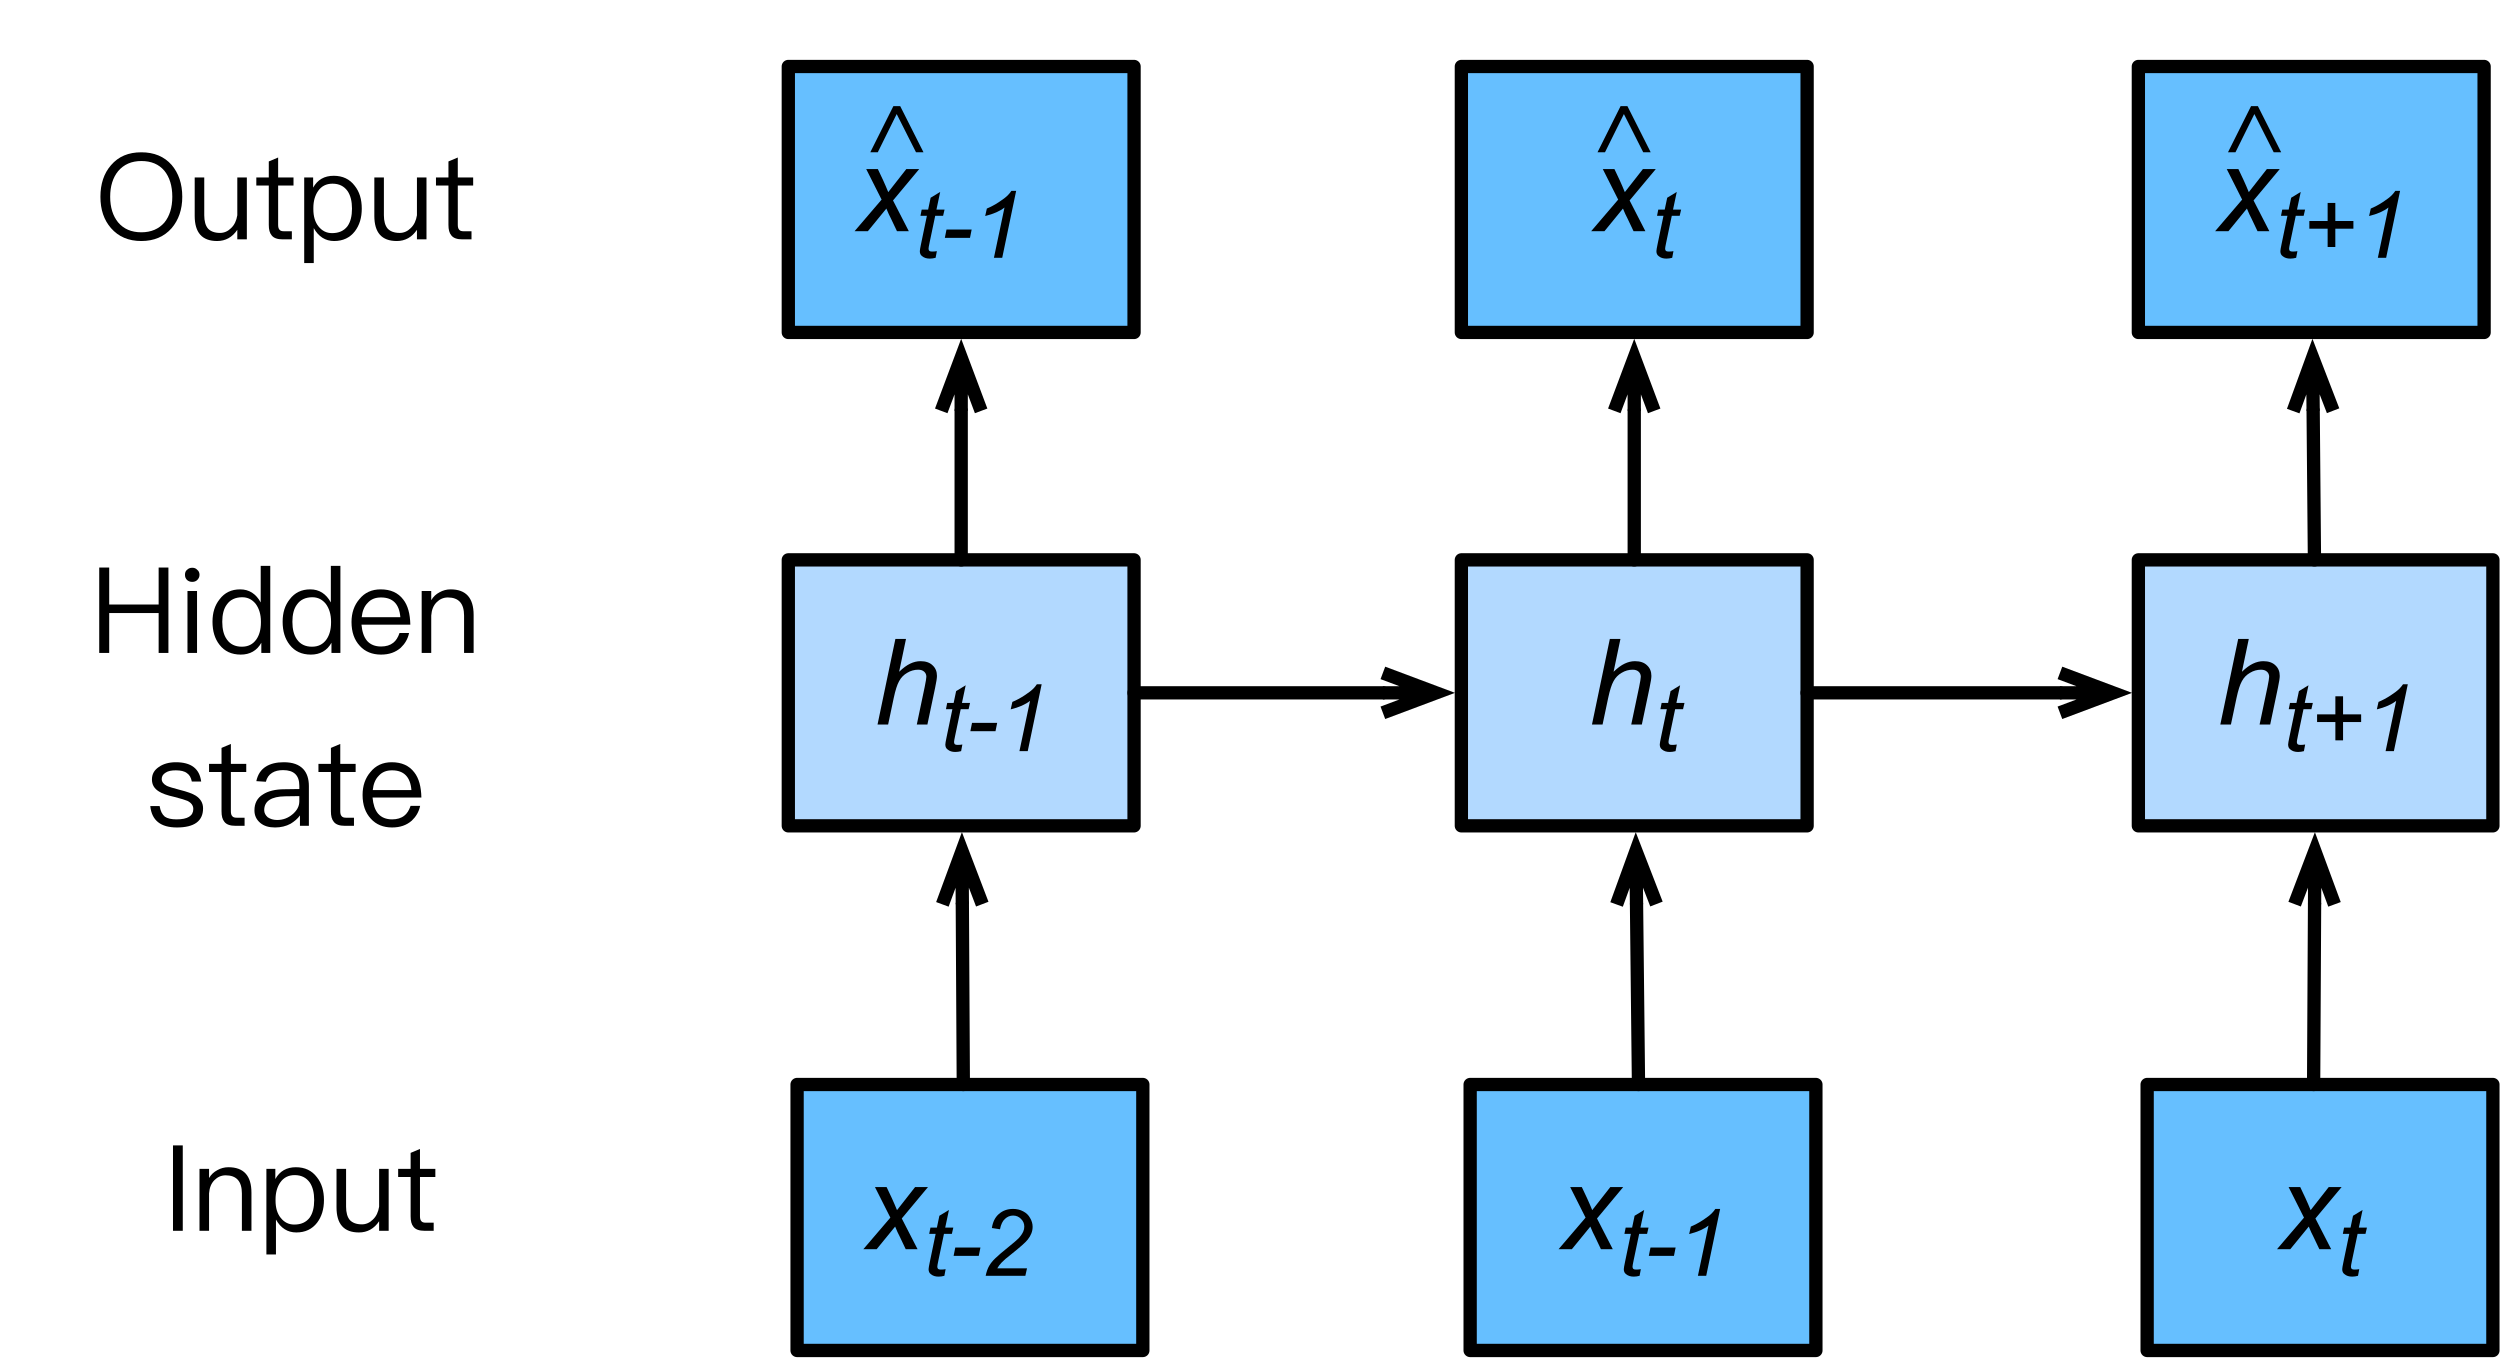
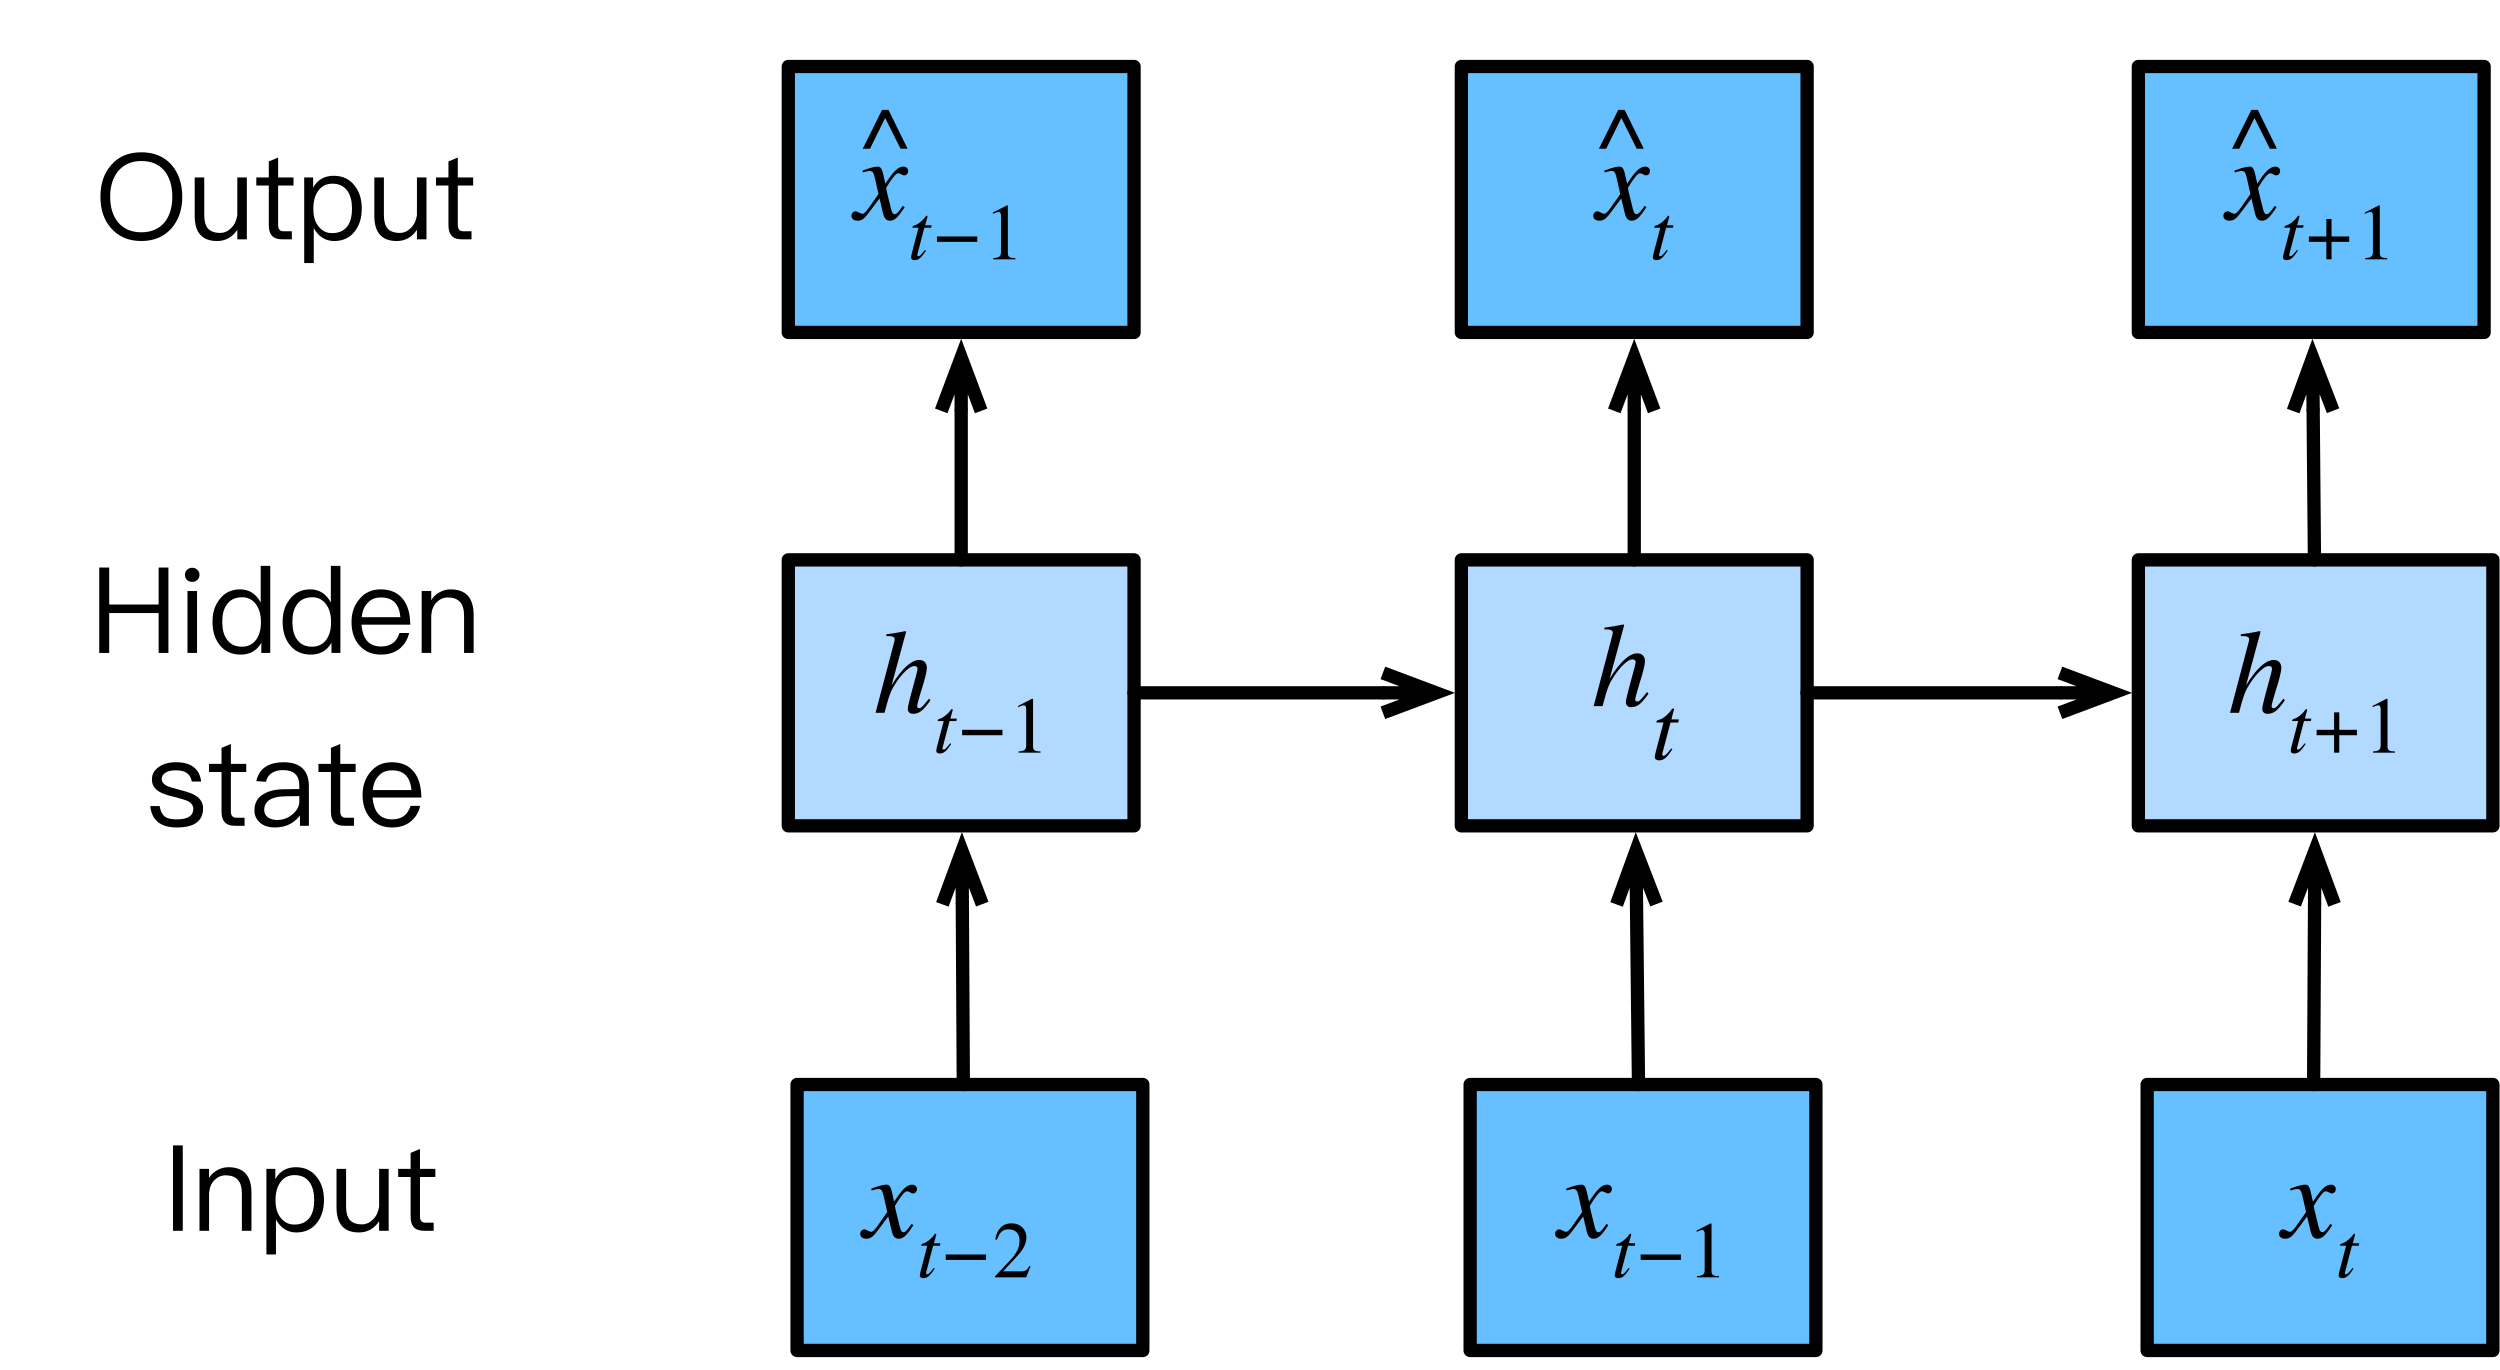
<svg xmlns="http://www.w3.org/2000/svg" xmlns:xlink="http://www.w3.org/1999/xlink" width="188pt" height="103pt" viewBox="0 0 188 103" version="1.1">
  <defs>
    <g>
      <symbol overflow="visible" id="glyph0-0">
-         <path style="stroke:none;" d="M 1.125 0 L 1.125 -5.625 L 5.625 -5.625 L 5.625 0 Z M 1.266 -0.141 L 5.484 -0.141 L 5.484 -5.484 L 1.266 -5.484 Z M 1.266 -0.141 " />
+         <path style="stroke:none;" d="" />
      </symbol>
      <symbol overflow="visible" id="glyph0-1">
-         <path style="stroke:none;" d="M 0.297 0 L 1.641 -6.438 L 2.438 -6.438 L 1.922 -3.969 C 2.223 -4.258 2.5 -4.461 2.75 -4.578 C 3.008 -4.703 3.27 -4.766 3.531 -4.766 C 3.926 -4.766 4.227 -4.66 4.438 -4.453 C 4.656 -4.254 4.766 -3.988 4.766 -3.656 C 4.766 -3.5 4.719 -3.195 4.625 -2.75 L 4.047 0 L 3.25 0 L 3.844 -2.828 C 3.926 -3.234 3.969 -3.488 3.969 -3.594 C 3.969 -3.75 3.914 -3.875 3.812 -3.969 C 3.707 -4.07 3.555 -4.125 3.359 -4.125 C 3.066 -4.125 2.789 -4.047 2.531 -3.891 C 2.27 -3.742 2.066 -3.535 1.922 -3.266 C 1.773 -3.004 1.641 -2.582 1.516 -2 L 1.094 0 Z M 0.297 0 " />
+         <path style="stroke:none;" d="M 4.188 -1.062 C 3.703 -0.453 3.594 -0.344 3.453 -0.344 C 3.359 -0.344 3.297 -0.406 3.297 -0.5 C 3.297 -0.609 3.453 -1.156 3.594 -1.625 C 3.875 -2.469 4.031 -3.141 4.031 -3.359 C 4.031 -3.703 3.859 -3.969 3.453 -3.969 C 2.891 -3.969 2.188 -3.391 1.375 -2.062 L 2.469 -6.094 L 2.406 -6.141 C 1.875 -6.031 1.531 -5.969 0.984 -5.906 L 0.984 -5.766 L 1.234 -5.766 C 1.391 -5.766 1.609 -5.703 1.609 -5.547 C 1.609 -5.422 1.562 -5.266 1.484 -4.984 L 0.172 0 L 0.844 0 C 1.203 -1.391 1.344 -1.703 1.703 -2.25 C 2.172 -2.969 2.75 -3.516 3.078 -3.516 C 3.281 -3.516 3.328 -3.422 3.328 -3.281 C 3.328 -3.25 3.297 -3.125 3.266 -2.984 L 2.766 -1.125 C 2.656 -0.688 2.594 -0.406 2.594 -0.297 C 2.594 -0.062 2.75 0.078 2.984 0.078 C 3.453 0.078 3.75 -0.156 4.297 -0.938 Z M 4.188 -1.062 " />
      </symbol>
      <symbol overflow="visible" id="glyph0-2">
-         <path style="stroke:none;" d="M -0.016 0 L 2.016 -2.375 L 0.859 -4.672 L 1.734 -4.672 L 2.125 -3.844 C 2.27 -3.531 2.398 -3.227 2.516 -2.938 L 3.875 -4.672 L 4.844 -4.672 L 2.875 -2.312 L 4.062 0 L 3.172 0 L 2.719 -0.953 C 2.613 -1.148 2.5 -1.398 2.375 -1.703 L 0.984 0 Z M -0.016 0 " />
+         <path style="stroke:none;" d="M 2.188 -3.188 C 2.062 -3.812 1.953 -3.969 1.734 -3.969 C 1.516 -3.969 1.219 -3.906 0.672 -3.703 L 0.578 -3.672 L 0.609 -3.531 L 0.766 -3.578 C 0.938 -3.625 1.047 -3.641 1.109 -3.641 C 1.344 -3.641 1.406 -3.562 1.531 -3.031 L 1.781 -1.906 L 1.047 -0.859 C 0.859 -0.594 0.688 -0.422 0.578 -0.422 C 0.531 -0.422 0.438 -0.453 0.344 -0.5 C 0.234 -0.562 0.141 -0.609 0.062 -0.609 C -0.109 -0.609 -0.25 -0.453 -0.25 -0.281 C -0.25 -0.047 -0.078 0.094 0.203 0.094 C 0.484 0.094 0.672 0.016 1.062 -0.516 L 1.859 -1.578 L 2.109 -0.516 C 2.219 -0.062 2.359 0.094 2.641 0.094 C 2.984 0.094 3.219 -0.109 3.75 -0.922 L 3.609 -1.016 C 3.531 -0.922 3.5 -0.859 3.422 -0.75 C 3.219 -0.484 3.109 -0.391 3 -0.391 C 2.875 -0.391 2.797 -0.516 2.734 -0.766 L 2.438 -1.969 C 2.391 -2.188 2.359 -2.312 2.359 -2.375 C 2.766 -3.062 3.094 -3.469 3.25 -3.469 C 3.469 -3.469 3.547 -3.312 3.719 -3.312 C 3.891 -3.312 4.016 -3.453 4.016 -3.641 C 4.016 -3.828 3.875 -3.969 3.656 -3.969 C 3.266 -3.969 2.922 -3.641 2.297 -2.688 Z M 2.188 -3.188 " />
      </symbol>
      <symbol overflow="visible" id="glyph1-0">
-         <path style="stroke:none;" d="M 0.875 0 L 0.875 -4.375 L 4.375 -4.375 L 4.375 0 Z M 0.984 -0.109 L 4.266 -0.109 L 4.266 -4.266 L 0.984 -4.266 Z M 0.984 -0.109 " />
+         <path style="stroke:none;" d="" />
      </symbol>
      <symbol overflow="visible" id="glyph1-1">
-         <path style="stroke:none;" d="M 1.672 -0.5 L 1.578 0 C 1.43 0.039 1.285 0.062 1.141 0.062 C 0.898 0.062 0.707 0 0.562 -0.125 C 0.445 -0.207 0.391 -0.332 0.391 -0.5 C 0.391 -0.57 0.422 -0.754 0.484 -1.047 L 0.922 -3.156 L 0.438 -3.156 L 0.531 -3.625 L 1.016 -3.625 L 1.203 -4.516 L 1.922 -4.953 L 1.641 -3.625 L 2.25 -3.625 L 2.141 -3.156 L 1.547 -3.156 L 1.125 -1.141 C 1.07 -0.891 1.047 -0.738 1.047 -0.688 C 1.047 -0.613 1.066 -0.555 1.109 -0.516 C 1.148 -0.484 1.219 -0.469 1.312 -0.469 C 1.445 -0.469 1.566 -0.477 1.672 -0.5 Z M 1.672 -0.5 " />
+         <path style="stroke:none;" d="M 1.781 -2.562 L 1.297 -2.562 L 1.469 -3.188 C 1.469 -3.203 1.469 -3.234 1.469 -3.234 C 1.469 -3.266 1.453 -3.281 1.422 -3.281 C 1.391 -3.281 1.359 -3.266 1.328 -3.219 C 1.109 -2.891 0.719 -2.609 0.531 -2.562 C 0.391 -2.531 0.344 -2.484 0.344 -2.406 C 0.344 -2.406 0.344 -2.391 0.344 -2.375 L 0.797 -2.375 L 0.328 -0.594 C 0.281 -0.406 0.234 -0.219 0.234 -0.156 C 0.234 0 0.344 0.062 0.5 0.062 C 0.812 0.062 1 -0.109 1.359 -0.656 L 1.281 -0.703 C 0.984 -0.328 0.891 -0.234 0.797 -0.234 C 0.75 -0.234 0.703 -0.25 0.703 -0.328 C 0.703 -0.344 0.719 -0.391 0.719 -0.406 L 1.234 -2.375 L 1.75 -2.375 Z M 1.781 -2.562 " />
      </symbol>
      <symbol overflow="visible" id="glyph1-2">
-         <path style="stroke:none;" d="M 0.328 -1.5 L 0.453 -2.125 L 2.344 -2.125 L 2.219 -1.5 Z M 0.328 -1.5 " />
-       </symbol>
-       <symbol overflow="visible" id="glyph1-3">
-         <path style="stroke:none;" d="M 1.688 0 L 2.484 -3.781 C 2.141 -3.508 1.656 -3.297 1.031 -3.141 L 1.156 -3.703 C 1.457 -3.828 1.758 -3.988 2.062 -4.188 C 2.363 -4.383 2.586 -4.555 2.734 -4.703 C 2.828 -4.797 2.914 -4.906 3 -5.031 L 3.359 -5.031 L 2.312 0 Z M 1.688 0 " />
-       </symbol>
-       <symbol overflow="visible" id="glyph1-4">
-         <path style="stroke:none;" d="M 2 -0.812 L 2 -2.188 L 0.625 -2.188 L 0.625 -2.766 L 2 -2.766 L 2 -4.125 L 2.578 -4.125 L 2.578 -2.766 L 3.938 -2.766 L 3.938 -2.188 L 2.578 -2.188 L 2.578 -0.812 Z M 2 -0.812 " />
-       </symbol>
-       <symbol overflow="visible" id="glyph1-5">
-         <path style="stroke:none;" d="M 0.406 0 C 0.469 -0.301 0.555 -0.551 0.672 -0.75 C 0.785 -0.945 0.938 -1.133 1.125 -1.312 C 1.312 -1.5 1.672 -1.805 2.203 -2.234 C 2.523 -2.492 2.75 -2.688 2.875 -2.812 C 3.039 -2.988 3.16 -3.16 3.234 -3.328 C 3.285 -3.441 3.312 -3.566 3.312 -3.703 C 3.312 -3.93 3.227 -4.125 3.062 -4.281 C 2.906 -4.445 2.707 -4.531 2.469 -4.531 C 2.238 -4.531 2.035 -4.445 1.859 -4.281 C 1.68 -4.125 1.555 -3.863 1.484 -3.5 L 0.875 -3.594 C 0.938 -4.039 1.109 -4.391 1.391 -4.641 C 1.68 -4.898 2.039 -5.031 2.469 -5.031 C 2.75 -5.031 3.004 -4.969 3.234 -4.844 C 3.461 -4.727 3.633 -4.562 3.75 -4.344 C 3.875 -4.133 3.938 -3.914 3.938 -3.688 C 3.938 -3.352 3.816 -3.035 3.578 -2.734 C 3.43 -2.535 3.004 -2.156 2.297 -1.594 C 1.984 -1.352 1.754 -1.156 1.609 -1 C 1.461 -0.844 1.352 -0.695 1.281 -0.562 L 3.516 -0.562 L 3.391 0 Z M 0.406 0 " />
+         <path style="stroke:none;" d="M 3.547 -1.312 L 3.547 -1.719 L 2.219 -1.719 L 2.219 -3.031 L 1.828 -3.031 L 1.828 -1.719 L 0.516 -1.719 L 0.516 -1.312 L 1.828 -1.312 L 1.828 0 L 2.219 0 L 2.219 -1.312 Z M 3.547 -1.312 " />
      </symbol>
      <symbol overflow="visible" id="glyph2-0">
        <path style="stroke:none;" d="" />
      </symbol>
      <symbol overflow="visible" id="glyph2-1">
+         <path style="stroke:none;" d="M 3.547 -1.312 L 3.547 -1.719 L 0.516 -1.719 L 0.516 -1.312 Z M 3.547 -1.312 " />
+       </symbol>
+       <symbol overflow="visible" id="glyph3-0">
+         <path style="stroke:none;" d="" />
+       </symbol>
+       <symbol overflow="visible" id="glyph3-1">
+         <path style="stroke:none;" d="M 2.359 0 L 2.359 -0.094 C 1.906 -0.094 1.797 -0.203 1.797 -0.453 L 1.797 -4.031 L 1.734 -4.062 L 0.672 -3.516 L 0.672 -3.422 L 0.828 -3.484 C 0.938 -3.531 1.031 -3.562 1.094 -3.562 C 1.219 -3.562 1.281 -3.469 1.281 -3.266 L 1.281 -0.562 C 1.281 -0.234 1.156 -0.109 0.703 -0.094 L 0.703 0 Z M 2.359 0 " />
+       </symbol>
+       <symbol overflow="visible" id="glyph3-2">
+         <path style="stroke:none;" d="M 2.844 -0.828 L 2.766 -0.859 C 2.562 -0.516 2.438 -0.453 2.188 -0.453 L 0.781 -0.453 L 1.766 -1.516 C 2.297 -2.078 2.531 -2.531 2.531 -3 C 2.531 -3.594 2.109 -4.062 1.422 -4.062 C 0.688 -4.062 0.312 -3.562 0.188 -2.859 L 0.312 -2.828 C 0.547 -3.422 0.75 -3.609 1.188 -3.609 C 1.703 -3.609 2.016 -3.312 2.016 -2.766 C 2.016 -2.25 1.812 -1.797 1.234 -1.203 L 0.172 -0.078 L 0.172 0 L 2.516 0 Z M 2.844 -0.828 " />
+       </symbol>
+       <symbol overflow="visible" id="glyph4-0">
+         <path style="stroke:none;" d="" />
+       </symbol>
+       <symbol overflow="visible" id="glyph4-1">
+         <path style="stroke:none;" d="M 2.078 -3 L 1.516 -3 L 1.703 -3.719 C 1.719 -3.734 1.719 -3.766 1.719 -3.766 C 1.719 -3.797 1.688 -3.828 1.656 -3.828 C 1.625 -3.828 1.578 -3.797 1.547 -3.766 C 1.297 -3.375 0.844 -3.031 0.625 -2.984 C 0.453 -2.953 0.391 -2.891 0.391 -2.812 C 0.391 -2.812 0.391 -2.797 0.406 -2.766 L 0.922 -2.766 L 0.375 -0.703 C 0.328 -0.469 0.266 -0.266 0.266 -0.188 C 0.266 0 0.406 0.078 0.594 0.078 C 0.953 0.078 1.172 -0.125 1.594 -0.766 L 1.5 -0.812 C 1.156 -0.375 1.047 -0.266 0.938 -0.266 C 0.875 -0.266 0.828 -0.281 0.828 -0.375 C 0.828 -0.406 0.828 -0.453 0.844 -0.469 L 1.453 -2.766 L 2.031 -2.766 Z M 2.078 -3 " />
+       </symbol>
+       <symbol overflow="visible" id="glyph5-0">
+         <path style="stroke:none;" d="" />
+       </symbol>
+       <symbol overflow="visible" id="glyph5-1">
        <path style="stroke:none;" d="M 0.641 -6.422 L 0.641 0 L 1.391 0 L 1.391 -3 L 5.109 -3 L 5.109 0 L 5.844 0 L 5.844 -6.422 L 5.109 -6.422 L 5.109 -3.641 L 1.391 -3.641 L 1.391 -6.422 Z M 0.641 -6.422 " />
      </symbol>
-       <symbol overflow="visible" id="glyph2-2">
+       <symbol overflow="visible" id="glyph5-2">
        <path style="stroke:none;" d="M 1.156 -6.406 C 1 -6.406 0.875 -6.359 0.766 -6.25 C 0.656 -6.172 0.609 -6.031 0.609 -5.875 C 0.609 -5.719 0.656 -5.594 0.766 -5.484 C 0.875 -5.391 1 -5.344 1.156 -5.344 C 1.312 -5.344 1.438 -5.391 1.531 -5.484 C 1.641 -5.594 1.703 -5.719 1.703 -5.875 C 1.703 -6.031 1.641 -6.172 1.531 -6.25 C 1.438 -6.359 1.312 -6.406 1.156 -6.406 Z M 0.797 -4.656 L 0.797 0 L 1.516 0 L 1.516 -4.656 Z M 0.797 -4.656 " />
      </symbol>
-       <symbol overflow="visible" id="glyph2-3">
+       <symbol overflow="visible" id="glyph5-3">
        <path style="stroke:none;" d="M 4 -6.547 L 4 -3.797 C 3.641 -4.453 3.125 -4.781 2.453 -4.781 C 1.797 -4.781 1.281 -4.531 0.906 -4.031 C 0.547 -3.578 0.375 -3.031 0.375 -2.344 C 0.375 -1.641 0.547 -1.062 0.906 -0.609 C 1.281 -0.125 1.812 0.125 2.5 0.125 C 3.188 0.125 3.719 -0.172 4.047 -0.766 L 4.047 0 L 4.719 0 L 4.719 -6.547 Z M 2.609 -4.188 C 3.031 -4.188 3.359 -4.016 3.625 -3.688 C 3.875 -3.344 4.016 -2.906 4.016 -2.359 L 4.016 -2.281 C 4.016 -1.75 3.891 -1.328 3.672 -1.016 C 3.406 -0.641 3.047 -0.469 2.578 -0.469 C 2.078 -0.469 1.703 -0.656 1.453 -1.016 C 1.219 -1.344 1.109 -1.781 1.109 -2.344 C 1.109 -2.891 1.219 -3.328 1.453 -3.641 C 1.703 -4 2.094 -4.188 2.609 -4.188 Z M 2.609 -4.188 " />
      </symbol>
-       <symbol overflow="visible" id="glyph2-4">
+       <symbol overflow="visible" id="glyph5-4">
        <path style="stroke:none;" d="M 2.469 -4.781 C 1.797 -4.781 1.266 -4.531 0.875 -4.047 C 0.484 -3.594 0.281 -3.016 0.281 -2.328 C 0.281 -1.578 0.484 -0.984 0.906 -0.531 C 1.297 -0.094 1.844 0.125 2.5 0.125 C 3.109 0.125 3.594 -0.047 3.984 -0.391 C 4.297 -0.688 4.516 -1.047 4.609 -1.5 L 3.891 -1.5 C 3.781 -1.172 3.625 -0.922 3.422 -0.766 C 3.188 -0.578 2.875 -0.484 2.5 -0.484 C 2.062 -0.484 1.703 -0.625 1.453 -0.906 C 1.203 -1.203 1.078 -1.609 1.031 -2.125 L 4.703 -2.125 C 4.688 -2.938 4.516 -3.578 4.172 -4.016 C 3.781 -4.531 3.219 -4.781 2.469 -4.781 Z M 2.5 -4.172 C 3.375 -4.172 3.875 -3.688 3.953 -2.688 L 1.047 -2.688 C 1.094 -3.141 1.234 -3.5 1.5 -3.766 C 1.75 -4.047 2.078 -4.172 2.5 -4.172 Z M 2.5 -4.172 " />
      </symbol>
-       <symbol overflow="visible" id="glyph2-5">
+       <symbol overflow="visible" id="glyph5-5">
        <path style="stroke:none;" d="M 2.734 -4.781 C 2.438 -4.781 2.156 -4.703 1.906 -4.562 C 1.641 -4.422 1.438 -4.234 1.281 -3.969 L 1.281 -4.656 L 0.562 -4.656 L 0.562 0 L 1.281 0 L 1.281 -2.812 C 1.312 -3.234 1.438 -3.562 1.688 -3.812 C 1.922 -4.047 2.203 -4.172 2.531 -4.172 C 3.344 -4.172 3.75 -3.719 3.75 -2.812 L 3.75 0 L 4.469 0 L 4.469 -2.859 C 4.469 -4.141 3.891 -4.781 2.734 -4.781 Z M 2.734 -4.781 " />
      </symbol>
-       <symbol overflow="visible" id="glyph2-6">
+       <symbol overflow="visible" id="glyph5-6">
        <path style="stroke:none;" d="M 2.203 -4.781 C 1.688 -4.781 1.25 -4.656 0.922 -4.422 C 0.578 -4.188 0.406 -3.891 0.406 -3.484 C 0.406 -3.094 0.578 -2.797 0.938 -2.578 C 1.156 -2.438 1.531 -2.297 2.094 -2.172 C 2.594 -2.047 2.922 -1.938 3.078 -1.875 C 3.359 -1.734 3.516 -1.531 3.516 -1.266 C 3.516 -0.75 3.094 -0.484 2.266 -0.484 C 1.875 -0.484 1.578 -0.547 1.375 -0.688 C 1.172 -0.859 1.047 -1.109 0.984 -1.484 L 0.281 -1.484 C 0.391 -0.406 1.062 0.125 2.281 0.125 C 3.594 0.125 4.25 -0.359 4.25 -1.312 C 4.25 -1.719 4.062 -2.031 3.703 -2.266 C 3.453 -2.422 3.062 -2.562 2.5 -2.703 C 2.031 -2.828 1.703 -2.922 1.531 -3 C 1.266 -3.141 1.141 -3.312 1.141 -3.516 C 1.141 -3.719 1.234 -3.875 1.438 -4 C 1.625 -4.125 1.875 -4.172 2.203 -4.172 C 2.562 -4.172 2.859 -4.109 3.047 -3.953 C 3.234 -3.828 3.344 -3.625 3.406 -3.328 L 4.109 -3.328 C 3.984 -4.297 3.359 -4.781 2.203 -4.781 Z M 2.203 -4.781 " />
      </symbol>
-       <symbol overflow="visible" id="glyph2-7">
+       <symbol overflow="visible" id="glyph5-7">
        <path style="stroke:none;" d="M 1.797 -6.156 L 1.094 -5.859 L 1.094 -4.656 L 0.156 -4.656 L 0.156 -4.047 L 1.094 -4.047 L 1.094 -1.094 C 1.094 -0.734 1.156 -0.484 1.312 -0.297 C 1.469 -0.094 1.75 0 2.141 0 L 2.828 0 L 2.828 -0.609 L 2.234 -0.609 C 2.078 -0.609 1.969 -0.641 1.906 -0.719 C 1.828 -0.797 1.797 -0.922 1.797 -1.094 L 1.797 -4.047 L 2.953 -4.047 L 2.953 -4.656 L 1.797 -4.656 Z M 1.797 -6.156 " />
      </symbol>
-       <symbol overflow="visible" id="glyph2-8">
+       <symbol overflow="visible" id="glyph5-8">
        <path style="stroke:none;" d="M 2.578 -4.781 C 2.031 -4.781 1.578 -4.672 1.234 -4.453 C 0.859 -4.219 0.625 -3.859 0.516 -3.359 L 1.234 -3.312 C 1.312 -3.609 1.453 -3.828 1.703 -3.984 C 1.922 -4.125 2.203 -4.188 2.531 -4.188 C 3.344 -4.188 3.75 -3.797 3.75 -3.016 L 3.75 -2.766 L 2.641 -2.75 C 1.938 -2.75 1.391 -2.609 1.016 -2.359 C 0.578 -2.094 0.375 -1.688 0.375 -1.156 C 0.375 -0.781 0.516 -0.469 0.812 -0.219 C 1.094 0.016 1.453 0.125 1.922 0.125 C 2.359 0.125 2.75 0.031 3.094 -0.156 C 3.375 -0.328 3.625 -0.531 3.797 -0.781 L 3.797 0 L 4.469 0 L 4.469 -2.984 C 4.469 -3.531 4.328 -3.953 4.062 -4.25 C 3.734 -4.609 3.25 -4.781 2.578 -4.781 Z M 3.75 -2.234 L 3.75 -1.844 C 3.75 -1.469 3.578 -1.156 3.25 -0.875 C 2.906 -0.578 2.516 -0.438 2.078 -0.438 C 1.797 -0.438 1.562 -0.516 1.375 -0.641 C 1.203 -0.797 1.109 -0.969 1.109 -1.172 C 1.109 -1.859 1.641 -2.203 2.688 -2.219 Z M 3.75 -2.234 " />
      </symbol>
-       <symbol overflow="visible" id="glyph2-9">
+       <symbol overflow="visible" id="glyph5-9">
        <path style="stroke:none;" d="M 3.453 -6.547 C 2.484 -6.547 1.734 -6.234 1.172 -5.578 C 0.641 -4.969 0.375 -4.172 0.375 -3.203 C 0.375 -2.234 0.641 -1.453 1.172 -0.844 C 1.734 -0.203 2.484 0.125 3.453 0.125 C 4.406 0.125 5.172 -0.203 5.734 -0.844 C 6.25 -1.453 6.531 -2.234 6.531 -3.203 C 6.531 -4.188 6.25 -4.984 5.734 -5.594 C 5.172 -6.234 4.406 -6.547 3.453 -6.547 Z M 3.453 -5.891 C 4.188 -5.891 4.766 -5.656 5.188 -5.156 C 5.578 -4.672 5.781 -4.016 5.781 -3.203 C 5.781 -2.391 5.578 -1.75 5.188 -1.266 C 4.766 -0.781 4.188 -0.531 3.453 -0.531 C 2.703 -0.531 2.125 -0.781 1.703 -1.281 C 1.312 -1.766 1.109 -2.406 1.109 -3.203 C 1.109 -4 1.312 -4.641 1.703 -5.125 C 2.141 -5.641 2.719 -5.891 3.453 -5.891 Z M 3.453 -5.891 " />
      </symbol>
-       <symbol overflow="visible" id="glyph2-10">
+       <symbol overflow="visible" id="glyph5-10">
        <path style="stroke:none;" d="M 0.562 -4.656 L 0.562 -1.766 C 0.562 -0.516 1.109 0.125 2.25 0.125 C 2.875 0.125 3.391 -0.156 3.766 -0.719 L 3.766 0 L 4.484 0 L 4.484 -4.656 L 3.766 -4.656 L 3.766 -1.812 C 3.703 -1.422 3.562 -1.094 3.297 -0.844 C 3.062 -0.609 2.781 -0.484 2.469 -0.484 C 2.047 -0.484 1.75 -0.609 1.562 -0.812 C 1.375 -1.031 1.281 -1.375 1.281 -1.812 L 1.281 -4.656 Z M 0.562 -4.656 " />
      </symbol>
-       <symbol overflow="visible" id="glyph2-11">
+       <symbol overflow="visible" id="glyph5-11">
        <path style="stroke:none;" d="M 2.781 -4.781 C 2.078 -4.781 1.562 -4.484 1.234 -3.891 L 1.234 -4.656 L 0.562 -4.656 L 0.562 1.781 L 1.281 1.781 L 1.281 -0.844 C 1.641 -0.203 2.156 0.125 2.812 0.125 C 3.484 0.125 4 -0.125 4.375 -0.609 C 4.719 -1.062 4.891 -1.625 4.891 -2.312 C 4.891 -3.016 4.719 -3.578 4.359 -4.031 C 3.984 -4.531 3.453 -4.781 2.781 -4.781 Z M 2.688 -4.188 C 3.188 -4.188 3.562 -4 3.828 -3.625 C 4.047 -3.297 4.156 -2.859 4.156 -2.312 C 4.156 -1.75 4.047 -1.312 3.812 -0.984 C 3.547 -0.641 3.172 -0.469 2.656 -0.469 C 2.234 -0.469 1.906 -0.641 1.641 -0.969 C 1.375 -1.297 1.25 -1.734 1.25 -2.266 L 1.25 -2.359 C 1.25 -2.875 1.375 -3.312 1.609 -3.641 C 1.859 -4 2.219 -4.188 2.688 -4.188 Z M 2.688 -4.188 " />
      </symbol>
-       <symbol overflow="visible" id="glyph2-12">
-         <path style="stroke:none;" d="" />
-       </symbol>
-       <symbol overflow="visible" id="glyph2-13">
+       <symbol overflow="visible" id="glyph5-12">
+         <path style="stroke:none;" d="" />
+       </symbol>
+       <symbol overflow="visible" id="glyph5-13">
        <path style="stroke:none;" d="M 0.703 -6.422 L 0.703 0 L 1.438 0 L 1.438 -6.422 Z M 0.703 -6.422 " />
      </symbol>
-       <symbol overflow="visible" id="glyph3-0">
-         <path style="stroke:none;" d="M 3.266 -5.328 L 0.812 -5.328 L 0.812 -0.375 L 3.266 -0.375 Z M 3.688 -5.703 L 3.688 -0.016 L 0.406 -0.016 L 0.406 -5.703 Z M 3.688 -5.703 " />
-       </symbol>
-       <symbol overflow="visible" id="glyph3-1">
-         <path style="stroke:none;" d="M 2.141 -5.578 L 0.406 -2.109 L 0.969 -2.109 L 2.391 -4.984 L 3.844 -2.109 L 4.406 -2.109 L 2.656 -5.578 Z M 2.141 -5.578 " />
+       <symbol overflow="visible" id="glyph6-0">
+         <path style="stroke:none;" d="" />
+       </symbol>
+       <symbol overflow="visible" id="glyph6-1">
+         <path style="stroke:none;" d="M 3.562 -2.375 L 2.125 -5.297 L 1.641 -5.297 L 0.188 -2.375 L 0.734 -2.375 L 1.875 -4.688 L 3.031 -2.375 Z M 3.562 -2.375 " />
      </symbol>
    </g>
  </defs>
  <g id="surface1">
    <path style="fill-rule:nonzero;fill:rgb(69.804%,85.098%,100%);fill-opacity:1;stroke-width:1;stroke-linecap:round;stroke-linejoin:round;stroke:rgb(0%,0%,0%);stroke-opacity:1;stroke-miterlimit:10;" d="M 72.281 111.102 L 98.281 111.102 L 98.281 131.102 L 72.281 131.102 Z M 72.281 111.102 " transform="matrix(1,0,0,1,-13,-69)" />
    <g style="fill:rgb(0%,0%,0%);fill-opacity:1;">
-       <use xlink:href="#glyph0-1" x="65.693" y="54.486" />
-     </g>
-     <g style="fill:rgb(0%,0%,0%);fill-opacity:1;">
-       <use xlink:href="#glyph1-1" x="70.698" y="56.486" />
-     </g>
-     <g style="fill:rgb(0%,0%,0%);fill-opacity:1;">
-       <use xlink:href="#glyph1-2" x="72.643" y="56.486" />
-       <use xlink:href="#glyph1-3" x="74.974" y="56.486" />
+       <use xlink:href="#glyph0-1" x="65.671" y="53.601" />
+     </g>
+     <g style="fill:rgb(0%,0%,0%);fill-opacity:1;">
+       <use xlink:href="#glyph1-1" x="70.171" y="56.601" />
+     </g>
+     <g style="fill:rgb(0%,0%,0%);fill-opacity:1;">
+       <use xlink:href="#glyph2-1" x="71.839" y="56.601" />
+     </g>
+     <g style="fill:rgb(0%,0%,0%);fill-opacity:1;">
+       <use xlink:href="#glyph3-1" x="75.889" y="56.601" />
    </g>
    <path style="fill-rule:nonzero;fill:rgb(69.804%,85.098%,100%);fill-opacity:1;stroke-width:1;stroke-linecap:round;stroke-linejoin:round;stroke:rgb(0%,0%,0%);stroke-opacity:1;stroke-miterlimit:10;" d="M 122.895 111.102 L 148.895 111.102 L 148.895 131.102 L 122.895 131.102 Z M 122.895 111.102 " transform="matrix(1,0,0,1,-13,-69)" />
    <g style="fill:rgb(0%,0%,0%);fill-opacity:1;">
-       <use xlink:href="#glyph0-1" x="119.419" y="54.486" />
-     </g>
-     <g style="fill:rgb(0%,0%,0%);fill-opacity:1;">
-       <use xlink:href="#glyph1-1" x="124.424" y="56.486" />
+       <use xlink:href="#glyph0-1" x="119.671" y="53.101" />
+     </g>
+     <g style="fill:rgb(0%,0%,0%);fill-opacity:1;">
+       <use xlink:href="#glyph4-1" x="124.171" y="57.101" />
    </g>
    <path style="fill-rule:nonzero;fill:rgb(69.804%,85.098%,100%);fill-opacity:1;stroke-width:1;stroke-linecap:round;stroke-linejoin:round;stroke:rgb(0%,0%,0%);stroke-opacity:1;stroke-miterlimit:10;" d="M 173.805 111.102 L 200.465 111.102 L 200.465 131.102 L 173.805 131.102 Z M 173.805 111.102 " transform="matrix(1,0,0,1,-13,-69)" />
    <g style="fill:rgb(0%,0%,0%);fill-opacity:1;">
-       <use xlink:href="#glyph0-1" x="166.671" y="54.486" />
-     </g>
-     <g style="fill:rgb(0%,0%,0%);fill-opacity:1;">
-       <use xlink:href="#glyph1-1" x="171.676" y="56.486" />
-     </g>
-     <g style="fill:rgb(0%,0%,0%);fill-opacity:1;">
-       <use xlink:href="#glyph1-4" x="173.62" y="56.486" />
-       <use xlink:href="#glyph1-3" x="177.708" y="56.486" />
+       <use xlink:href="#glyph0-1" x="167.527" y="53.601" />
+     </g>
+     <g style="fill:rgb(0%,0%,0%);fill-opacity:1;">
+       <use xlink:href="#glyph1-1" x="172.027" y="56.601" />
+       <use xlink:href="#glyph1-2" x="173.695" y="56.601" />
+     </g>
+     <g style="fill:rgb(0%,0%,0%);fill-opacity:1;">
+       <use xlink:href="#glyph3-1" x="177.745" y="56.601" />
    </g>
    <path style="fill-rule:nonzero;fill:rgb(39.999%,74.902%,100%);fill-opacity:1;stroke-width:1;stroke-linecap:round;stroke-linejoin:round;stroke:rgb(0%,0%,0%);stroke-opacity:1;stroke-miterlimit:10;" d="M 72.281 74 L 98.281 74 L 98.281 94 L 72.281 94 Z M 72.281 74 " transform="matrix(1,0,0,1,-13,-69)" />
    <g style="fill:rgb(0%,0%,0%);fill-opacity:1;">
-       <use xlink:href="#glyph0-2" x="64.28" y="17.386" />
-     </g>
-     <g style="fill:rgb(0%,0%,0%);fill-opacity:1;">
-       <use xlink:href="#glyph1-1" x="68.78" y="19.386" />
-     </g>
-     <g style="fill:rgb(0%,0%,0%);fill-opacity:1;">
-       <use xlink:href="#glyph1-2" x="70.724" y="19.386" />
-       <use xlink:href="#glyph1-3" x="73.055" y="19.386" />
+       <use xlink:href="#glyph0-2" x="64.28" y="16.5" />
+     </g>
+     <g style="fill:rgb(0%,0%,0%);fill-opacity:1;">
+       <use xlink:href="#glyph1-1" x="68.276" y="19.5" />
+     </g>
+     <g style="fill:rgb(0%,0%,0%);fill-opacity:1;">
+       <use xlink:href="#glyph2-1" x="69.944" y="19.5" />
+     </g>
+     <g style="fill:rgb(0%,0%,0%);fill-opacity:1;">
+       <use xlink:href="#glyph3-1" x="73.994" y="19.5" />
    </g>
    <path style="fill-rule:nonzero;fill:rgb(39.999%,74.902%,100%);fill-opacity:1;stroke-width:1;stroke-linecap:round;stroke-linejoin:round;stroke:rgb(0%,0%,0%);stroke-opacity:1;stroke-miterlimit:10;" d="M 122.895 74 L 148.895 74 L 148.895 94 L 122.895 94 Z M 122.895 74 " transform="matrix(1,0,0,1,-13,-69)" />
    <g style="fill:rgb(0%,0%,0%);fill-opacity:1;">
-       <use xlink:href="#glyph0-2" x="119.671" y="17.386" />
-     </g>
-     <g style="fill:rgb(0%,0%,0%);fill-opacity:1;">
-       <use xlink:href="#glyph1-1" x="124.171" y="19.386" />
+       <use xlink:href="#glyph0-2" x="120.062" y="16.5" />
+     </g>
+     <g style="fill:rgb(0%,0%,0%);fill-opacity:1;">
+       <use xlink:href="#glyph1-1" x="124.058" y="19.5" />
    </g>
    <path style="fill-rule:nonzero;fill:rgb(39.999%,74.902%,100%);fill-opacity:1;stroke-width:1;stroke-linecap:round;stroke-linejoin:round;stroke:rgb(0%,0%,0%);stroke-opacity:1;stroke-miterlimit:10;" d="M 173.805 74 L 199.805 74 L 199.805 94 L 173.805 94 Z M 173.805 74 " transform="matrix(1,0,0,1,-13,-69)" />
    <g style="fill:rgb(0%,0%,0%);fill-opacity:1;">
-       <use xlink:href="#glyph0-2" x="166.593" y="17.386" />
-     </g>
-     <g style="fill:rgb(0%,0%,0%);fill-opacity:1;">
-       <use xlink:href="#glyph1-1" x="171.093" y="19.386" />
-     </g>
-     <g style="fill:rgb(0%,0%,0%);fill-opacity:1;">
-       <use xlink:href="#glyph1-4" x="173.038" y="19.386" />
-       <use xlink:href="#glyph1-3" x="177.126" y="19.386" />
+       <use xlink:href="#glyph0-2" x="167.449" y="16.5" />
+     </g>
+     <g style="fill:rgb(0%,0%,0%);fill-opacity:1;">
+       <use xlink:href="#glyph1-1" x="171.445" y="19.5" />
+       <use xlink:href="#glyph1-2" x="173.113" y="19.5" />
+     </g>
+     <g style="fill:rgb(0%,0%,0%);fill-opacity:1;">
+       <use xlink:href="#glyph3-1" x="177.163" y="19.5" />
    </g>
    <path style="fill:none;stroke-width:1;stroke-linecap:round;stroke-linejoin:round;stroke:rgb(0%,0%,0%);stroke-opacity:1;stroke-miterlimit:10;" d="M 98.281 121.102 L 116.992 121.102 " transform="matrix(1,0,0,1,-13,-69)" />
    <path style="fill:none;stroke-width:1;stroke-linecap:butt;stroke-linejoin:miter;stroke:rgb(0%,0%,0%);stroke-opacity:1;stroke-miterlimit:10;" d="M 120.992 121.102 L 116.992 121.102 M 116.992 119.602 L 120.992 121.102 L 116.992 122.602 " transform="matrix(1,0,0,1,-13,-69)" />
    <path style="fill:none;stroke-width:1;stroke-linecap:round;stroke-linejoin:round;stroke:rgb(0%,0%,0%);stroke-opacity:1;stroke-miterlimit:10;" d="M 148.895 121.102 L 167.906 121.102 " transform="matrix(1,0,0,1,-13,-69)" />
    <path style="fill:none;stroke-width:1;stroke-linecap:butt;stroke-linejoin:miter;stroke:rgb(0%,0%,0%);stroke-opacity:1;stroke-miterlimit:10;" d="M 171.906 121.102 L 167.906 121.102 M 167.906 119.602 L 171.906 121.102 L 167.906 122.602 " transform="matrix(1,0,0,1,-13,-69)" />
    <path style="fill:none;stroke-width:1;stroke-linecap:round;stroke-linejoin:round;stroke:rgb(0%,0%,0%);stroke-opacity:1;stroke-miterlimit:10;" d="M 85.281 111.102 L 85.281 99.898 " transform="matrix(1,0,0,1,-13,-69)" />
    <path style="fill:none;stroke-width:1;stroke-linecap:butt;stroke-linejoin:miter;stroke:rgb(0%,0%,0%);stroke-opacity:1;stroke-miterlimit:10;" d="M 85.281 95.898 L 85.281 99.898 M 83.781 99.898 L 85.281 95.898 L 86.781 99.898 " transform="matrix(1,0,0,1,-13,-69)" />
    <path style="fill:none;stroke-width:1;stroke-linecap:round;stroke-linejoin:round;stroke:rgb(0%,0%,0%);stroke-opacity:1;stroke-miterlimit:10;" d="M 135.895 111.102 L 135.895 99.898 " transform="matrix(1,0,0,1,-13,-69)" />
    <path style="fill:none;stroke-width:1;stroke-linecap:butt;stroke-linejoin:miter;stroke:rgb(0%,0%,0%);stroke-opacity:1;stroke-miterlimit:10;" d="M 135.895 95.898 L 135.895 99.898 M 134.395 99.898 L 135.895 95.898 L 137.395 99.898 " transform="matrix(1,0,0,1,-13,-69)" />
    <path style="fill:none;stroke-width:1;stroke-linecap:round;stroke-linejoin:round;stroke:rgb(0%,0%,0%);stroke-opacity:1;stroke-miterlimit:10;" d="M 187.047 111.102 L 186.949 99.898 " transform="matrix(1,0,0,1,-13,-69)" />
    <path style="fill:none;stroke-width:1;stroke-linecap:butt;stroke-linejoin:miter;stroke:rgb(0%,0%,0%);stroke-opacity:1;stroke-miterlimit:10;" d="M 186.91 95.898 L 186.949 99.898 M 185.449 99.914 L 186.91 95.898 L 188.449 99.887 " transform="matrix(1,0,0,1,-13,-69)" />
    <g style="fill:rgb(0%,0%,0%);fill-opacity:1;">
-       <use xlink:href="#glyph2-1" x="6.821" y="49.101" />
-       <use xlink:href="#glyph2-2" x="13.301" y="49.101" />
-       <use xlink:href="#glyph2-3" x="15.605" y="49.101" />
-       <use xlink:href="#glyph2-3" x="20.879" y="49.101" />
-       <use xlink:href="#glyph2-4" x="26.153" y="49.101" />
-       <use xlink:href="#glyph2-5" x="31.148" y="49.101" />
-     </g>
-     <g style="fill:rgb(0%,0%,0%);fill-opacity:1;">
-       <use xlink:href="#glyph2-6" x="11.02" y="62.101" />
-       <use xlink:href="#glyph2-7" x="15.565" y="62.101" />
-       <use xlink:href="#glyph2-8" x="18.759" y="62.101" />
-       <use xlink:href="#glyph2-7" x="23.791" y="62.101" />
-       <use xlink:href="#glyph2-4" x="26.985" y="62.101" />
-     </g>
-     <g style="fill:rgb(0%,0%,0%);fill-opacity:1;">
-       <use xlink:href="#glyph2-9" x="7.176" y="18" />
-       <use xlink:href="#glyph2-10" x="14.079" y="18" />
-       <use xlink:href="#glyph2-7" x="19.119" y="18" />
-       <use xlink:href="#glyph2-11" x="22.314" y="18" />
-       <use xlink:href="#glyph2-10" x="27.588" y="18" />
-       <use xlink:href="#glyph2-7" x="32.629" y="18" />
-       <use xlink:href="#glyph2-12" x="35.824" y="18" />
-     </g>
-     <g style="fill:rgb(0%,0%,0%);fill-opacity:1;">
-       <use xlink:href="#glyph3-1" x="65.04" y="13.56" />
-     </g>
-     <g style="fill:rgb(0%,0%,0%);fill-opacity:1;">
-       <use xlink:href="#glyph3-1" x="119.726" y="13.56" />
-     </g>
-     <g style="fill:rgb(0%,0%,0%);fill-opacity:1;">
-       <use xlink:href="#glyph3-1" x="167.138" y="13.56" />
+       <use xlink:href="#glyph5-1" x="6.821" y="49.101" />
+       <use xlink:href="#glyph5-2" x="13.301" y="49.101" />
+       <use xlink:href="#glyph5-3" x="15.605" y="49.101" />
+       <use xlink:href="#glyph5-3" x="20.879" y="49.101" />
+       <use xlink:href="#glyph5-4" x="26.153" y="49.101" />
+       <use xlink:href="#glyph5-5" x="31.148" y="49.101" />
+     </g>
+     <g style="fill:rgb(0%,0%,0%);fill-opacity:1;">
+       <use xlink:href="#glyph5-6" x="11.02" y="62.101" />
+       <use xlink:href="#glyph5-7" x="15.565" y="62.101" />
+       <use xlink:href="#glyph5-8" x="18.759" y="62.101" />
+       <use xlink:href="#glyph5-7" x="23.791" y="62.101" />
+       <use xlink:href="#glyph5-4" x="26.985" y="62.101" />
+     </g>
+     <g style="fill:rgb(0%,0%,0%);fill-opacity:1;">
+       <use xlink:href="#glyph5-9" x="7.176" y="18" />
+       <use xlink:href="#glyph5-10" x="14.079" y="18" />
+       <use xlink:href="#glyph5-7" x="19.119" y="18" />
+       <use xlink:href="#glyph5-11" x="22.314" y="18" />
+       <use xlink:href="#glyph5-10" x="27.588" y="18" />
+       <use xlink:href="#glyph5-7" x="32.629" y="18" />
+       <use xlink:href="#glyph5-12" x="35.824" y="18" />
+     </g>
+     <g style="fill:rgb(0%,0%,0%);fill-opacity:1;">
+       <use xlink:href="#glyph6-1" x="64.689" y="13.56" />
+     </g>
+     <g style="fill:rgb(0%,0%,0%);fill-opacity:1;">
+       <use xlink:href="#glyph6-1" x="120.05" y="13.56" />
+     </g>
+     <g style="fill:rgb(0%,0%,0%);fill-opacity:1;">
+       <use xlink:href="#glyph6-1" x="167.662" y="13.56" />
    </g>
    <path style="fill-rule:nonzero;fill:rgb(39.999%,74.902%,100%);fill-opacity:1;stroke-width:1;stroke-linecap:round;stroke-linejoin:round;stroke:rgb(0%,0%,0%);stroke-opacity:1;stroke-miterlimit:10;" d="M 72.941 150.555 L 98.941 150.555 L 98.941 170.555 L 72.941 170.555 Z M 72.941 150.555 " transform="matrix(1,0,0,1,-13,-69)" />
    <g style="fill:rgb(0%,0%,0%);fill-opacity:1;">
-       <use xlink:href="#glyph0-2" x="64.939" y="93.941" />
-     </g>
-     <g style="fill:rgb(0%,0%,0%);fill-opacity:1;">
-       <use xlink:href="#glyph1-1" x="69.439" y="95.941" />
-     </g>
-     <g style="fill:rgb(0%,0%,0%);fill-opacity:1;">
-       <use xlink:href="#glyph1-2" x="71.384" y="95.941" />
-       <use xlink:href="#glyph1-5" x="73.715" y="95.941" />
+       <use xlink:href="#glyph0-2" x="64.939" y="93.056" />
+     </g>
+     <g style="fill:rgb(0%,0%,0%);fill-opacity:1;">
+       <use xlink:href="#glyph1-1" x="68.936" y="96.056" />
+     </g>
+     <g style="fill:rgb(0%,0%,0%);fill-opacity:1;">
+       <use xlink:href="#glyph2-1" x="70.603" y="96.056" />
+     </g>
+     <g style="fill:rgb(0%,0%,0%);fill-opacity:1;">
+       <use xlink:href="#glyph3-2" x="74.653" y="96.056" />
    </g>
    <path style="fill-rule:nonzero;fill:rgb(39.999%,74.902%,100%);fill-opacity:1;stroke-width:1;stroke-linecap:round;stroke-linejoin:round;stroke:rgb(0%,0%,0%);stroke-opacity:1;stroke-miterlimit:10;" d="M 123.555 150.555 L 149.555 150.555 L 149.555 170.555 L 123.555 170.555 Z M 123.555 150.555 " transform="matrix(1,0,0,1,-13,-69)" />
    <g style="fill:rgb(0%,0%,0%);fill-opacity:1;">
-       <use xlink:href="#glyph0-2" x="117.219" y="93.941" />
-     </g>
-     <g style="fill:rgb(0%,0%,0%);fill-opacity:1;">
-       <use xlink:href="#glyph1-1" x="121.719" y="95.941" />
-     </g>
-     <g style="fill:rgb(0%,0%,0%);fill-opacity:1;">
-       <use xlink:href="#glyph1-2" x="123.663" y="95.941" />
-       <use xlink:href="#glyph1-3" x="125.995" y="95.941" />
+       <use xlink:href="#glyph0-2" x="117.196" y="93.056" />
+     </g>
+     <g style="fill:rgb(0%,0%,0%);fill-opacity:1;">
+       <use xlink:href="#glyph1-1" x="121.192" y="96.056" />
+     </g>
+     <g style="fill:rgb(0%,0%,0%);fill-opacity:1;">
+       <use xlink:href="#glyph2-1" x="122.86" y="96.056" />
+     </g>
+     <g style="fill:rgb(0%,0%,0%);fill-opacity:1;">
+       <use xlink:href="#glyph3-1" x="126.91" y="96.056" />
    </g>
    <path style="fill-rule:nonzero;fill:rgb(39.999%,74.902%,100%);fill-opacity:1;stroke-width:1;stroke-linecap:round;stroke-linejoin:round;stroke:rgb(0%,0%,0%);stroke-opacity:1;stroke-miterlimit:10;" d="M 174.465 150.555 L 200.465 150.555 L 200.465 170.555 L 174.465 170.555 Z M 174.465 150.555 " transform="matrix(1,0,0,1,-13,-69)" />
    <g style="fill:rgb(0%,0%,0%);fill-opacity:1;">
-       <use xlink:href="#glyph0-2" x="171.244" y="93.941" />
-     </g>
-     <g style="fill:rgb(0%,0%,0%);fill-opacity:1;">
-       <use xlink:href="#glyph1-1" x="175.744" y="95.941" />
+       <use xlink:href="#glyph0-2" x="171.634" y="93.056" />
+     </g>
+     <g style="fill:rgb(0%,0%,0%);fill-opacity:1;">
+       <use xlink:href="#glyph1-1" x="175.63" y="96.056" />
    </g>
    <path style="fill:none;stroke-width:1;stroke-linecap:round;stroke-linejoin:round;stroke:rgb(0%,0%,0%);stroke-opacity:1;stroke-miterlimit:10;" d="M 85.441 150.555 L 85.367 137 " transform="matrix(1,0,0,1,-13,-69)" />
    <path style="fill:none;stroke-width:1;stroke-linecap:butt;stroke-linejoin:miter;stroke:rgb(0%,0%,0%);stroke-opacity:1;stroke-miterlimit:10;" d="M 85.344 133 L 85.367 137 M 83.867 137.008 L 85.344 133 L 86.867 136.992 " transform="matrix(1,0,0,1,-13,-69)" />
    <path style="fill:none;stroke-width:1;stroke-linecap:round;stroke-linejoin:round;stroke:rgb(0%,0%,0%);stroke-opacity:1;stroke-miterlimit:10;" d="M 136.215 150.555 L 136.066 137 " transform="matrix(1,0,0,1,-13,-69)" />
    <path style="fill:none;stroke-width:1;stroke-linecap:butt;stroke-linejoin:miter;stroke:rgb(0%,0%,0%);stroke-opacity:1;stroke-miterlimit:10;" d="M 136.023 133 L 136.066 137 M 134.566 137.016 L 136.023 133 L 137.566 136.984 " transform="matrix(1,0,0,1,-13,-69)" />
    <path style="fill:none;stroke-width:1;stroke-linecap:round;stroke-linejoin:round;stroke:rgb(0%,0%,0%);stroke-opacity:1;stroke-miterlimit:10;" d="M 186.984 150.555 L 187.055 137 " transform="matrix(1,0,0,1,-13,-69)" />
    <path style="fill:none;stroke-width:1;stroke-linecap:butt;stroke-linejoin:miter;stroke:rgb(0%,0%,0%);stroke-opacity:1;stroke-miterlimit:10;" d="M 187.074 133 L 187.055 137 M 185.555 136.992 L 187.074 133 L 188.555 137.008 " transform="matrix(1,0,0,1,-13,-69)" />
    <g style="fill:rgb(0%,0%,0%);fill-opacity:1;">
-       <use xlink:href="#glyph2-13" x="12.306" y="92.556" />
-       <use xlink:href="#glyph2-5" x="14.44" y="92.556" />
-       <use xlink:href="#glyph2-11" x="19.471" y="92.556" />
-       <use xlink:href="#glyph2-10" x="24.744" y="92.556" />
-       <use xlink:href="#glyph2-7" x="29.785" y="92.556" />
-       <use xlink:href="#glyph2-12" x="32.98" y="92.556" />
+       <use xlink:href="#glyph5-13" x="12.306" y="92.556" />
+       <use xlink:href="#glyph5-5" x="14.44" y="92.556" />
+       <use xlink:href="#glyph5-11" x="19.471" y="92.556" />
+       <use xlink:href="#glyph5-10" x="24.744" y="92.556" />
+       <use xlink:href="#glyph5-7" x="29.785" y="92.556" />
+       <use xlink:href="#glyph5-12" x="32.98" y="92.556" />
    </g>
  </g>
</svg>
